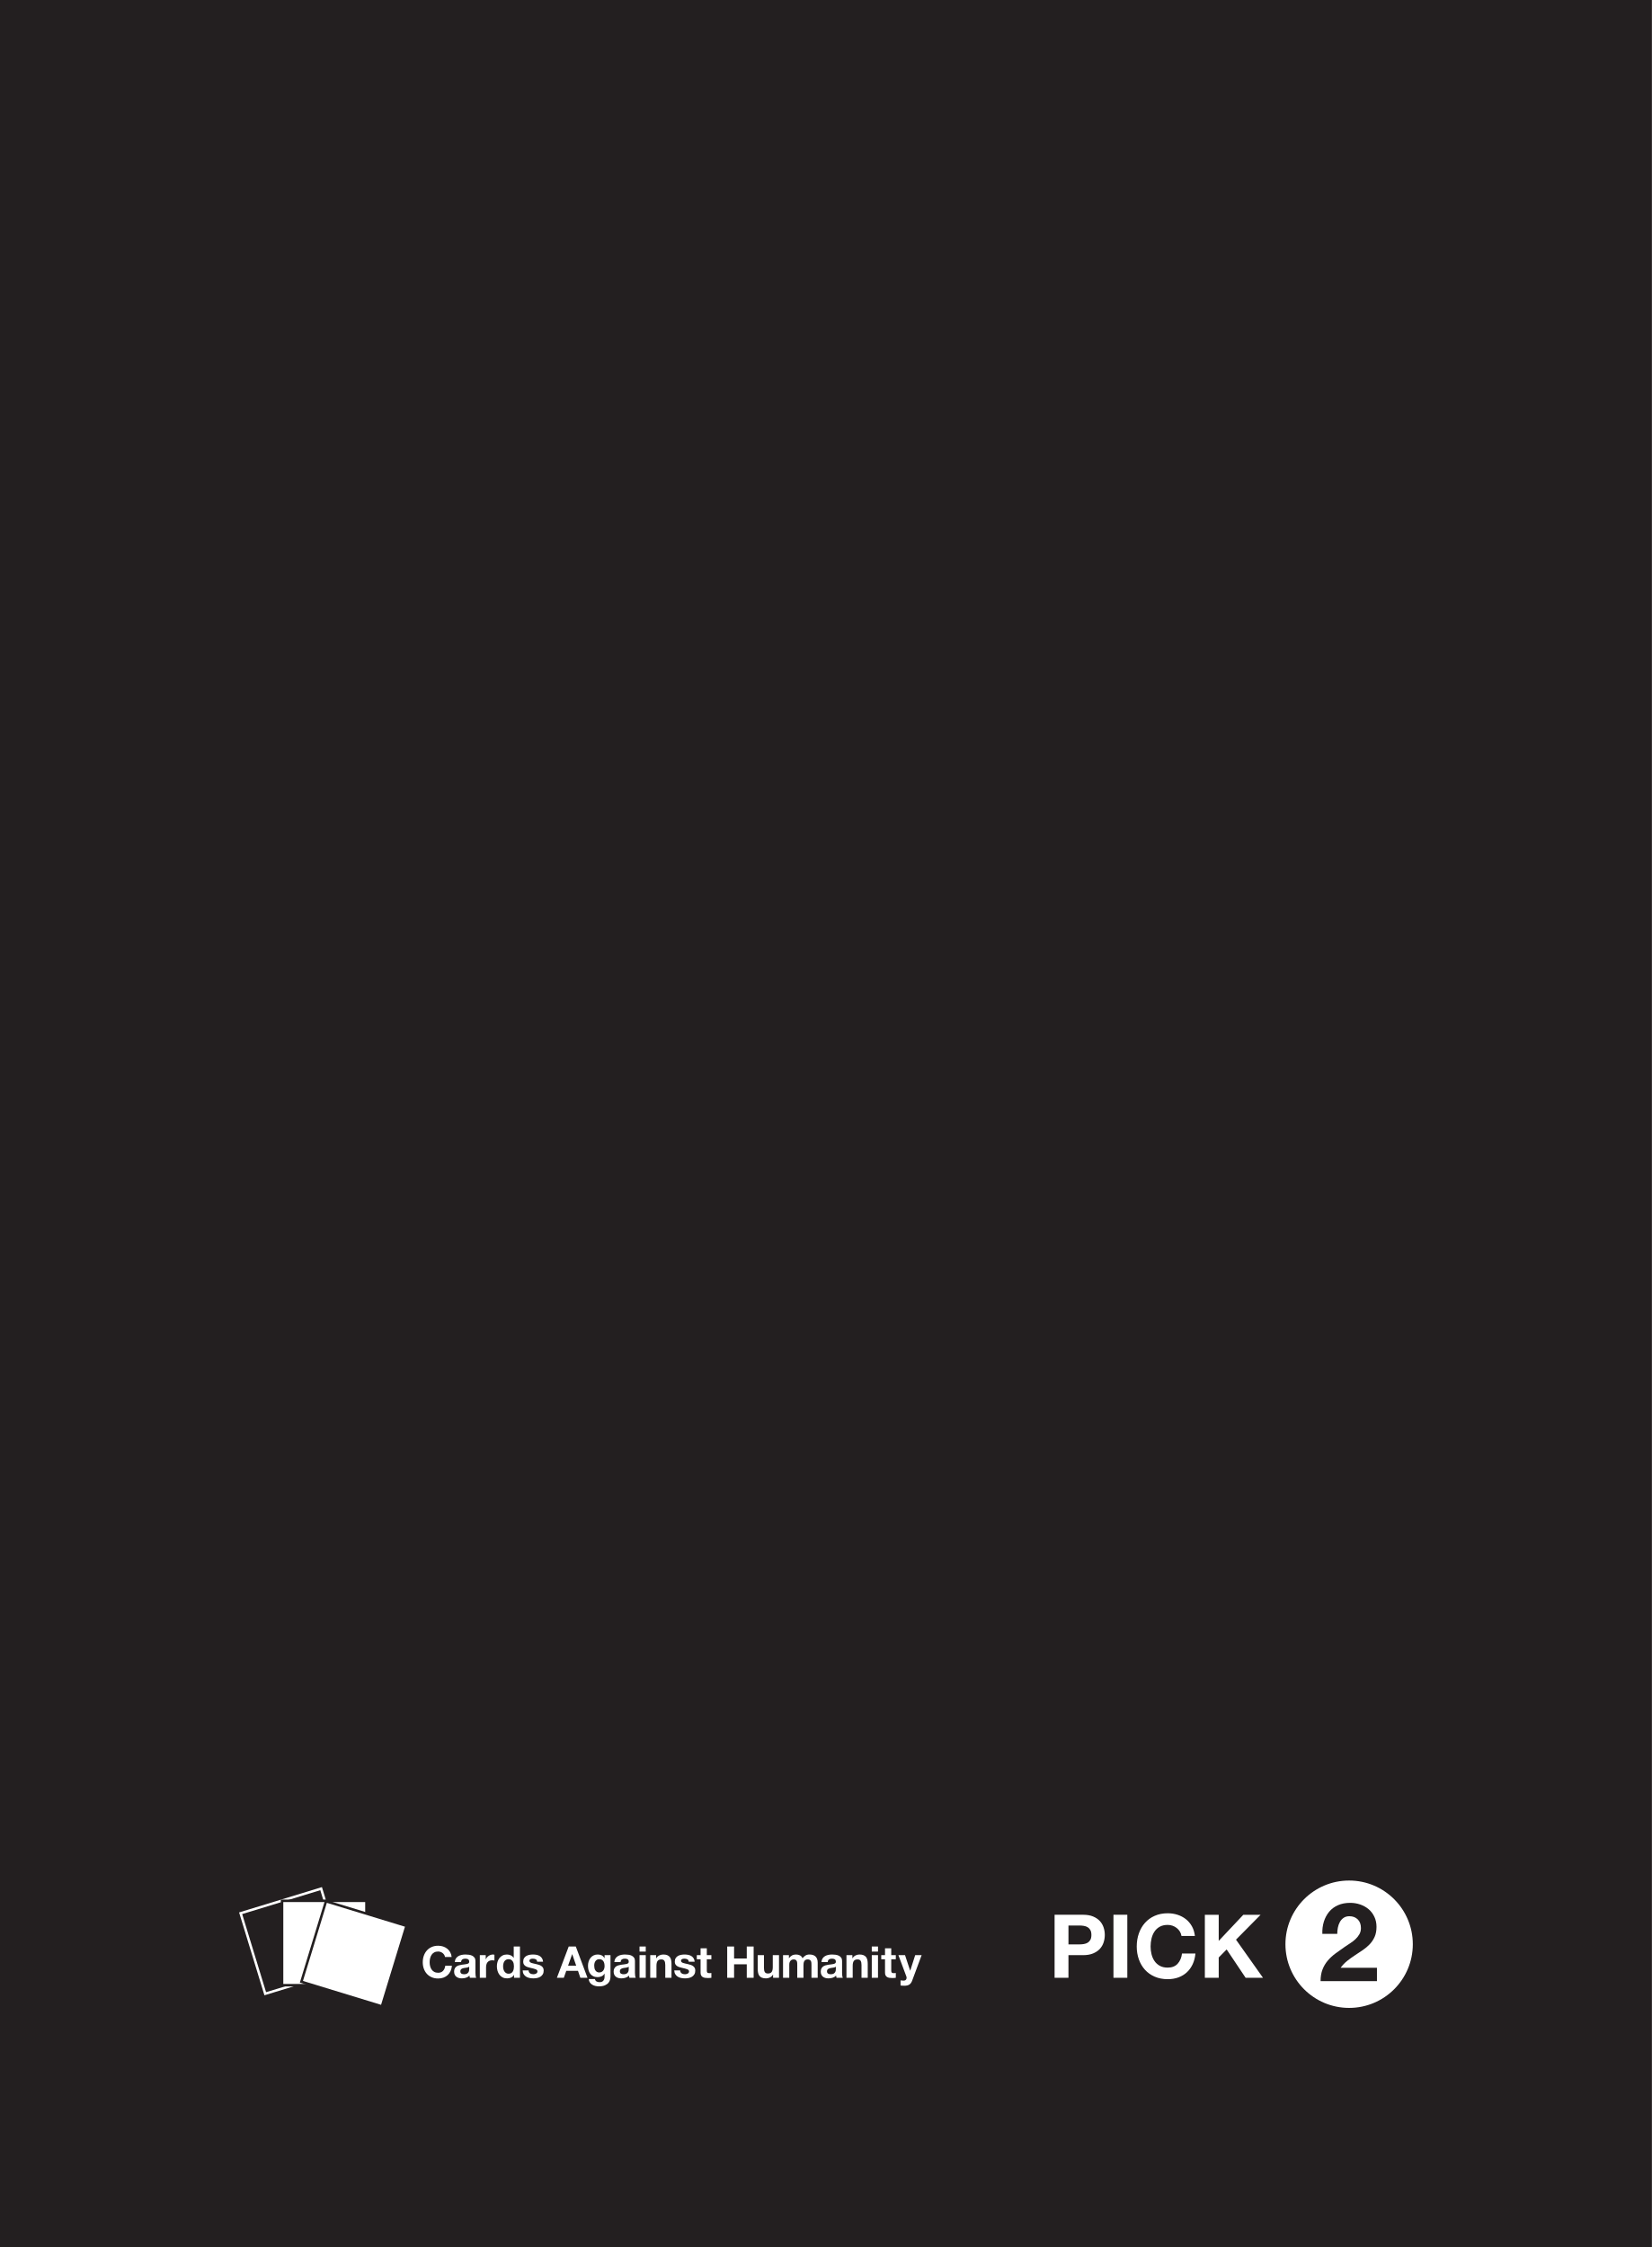
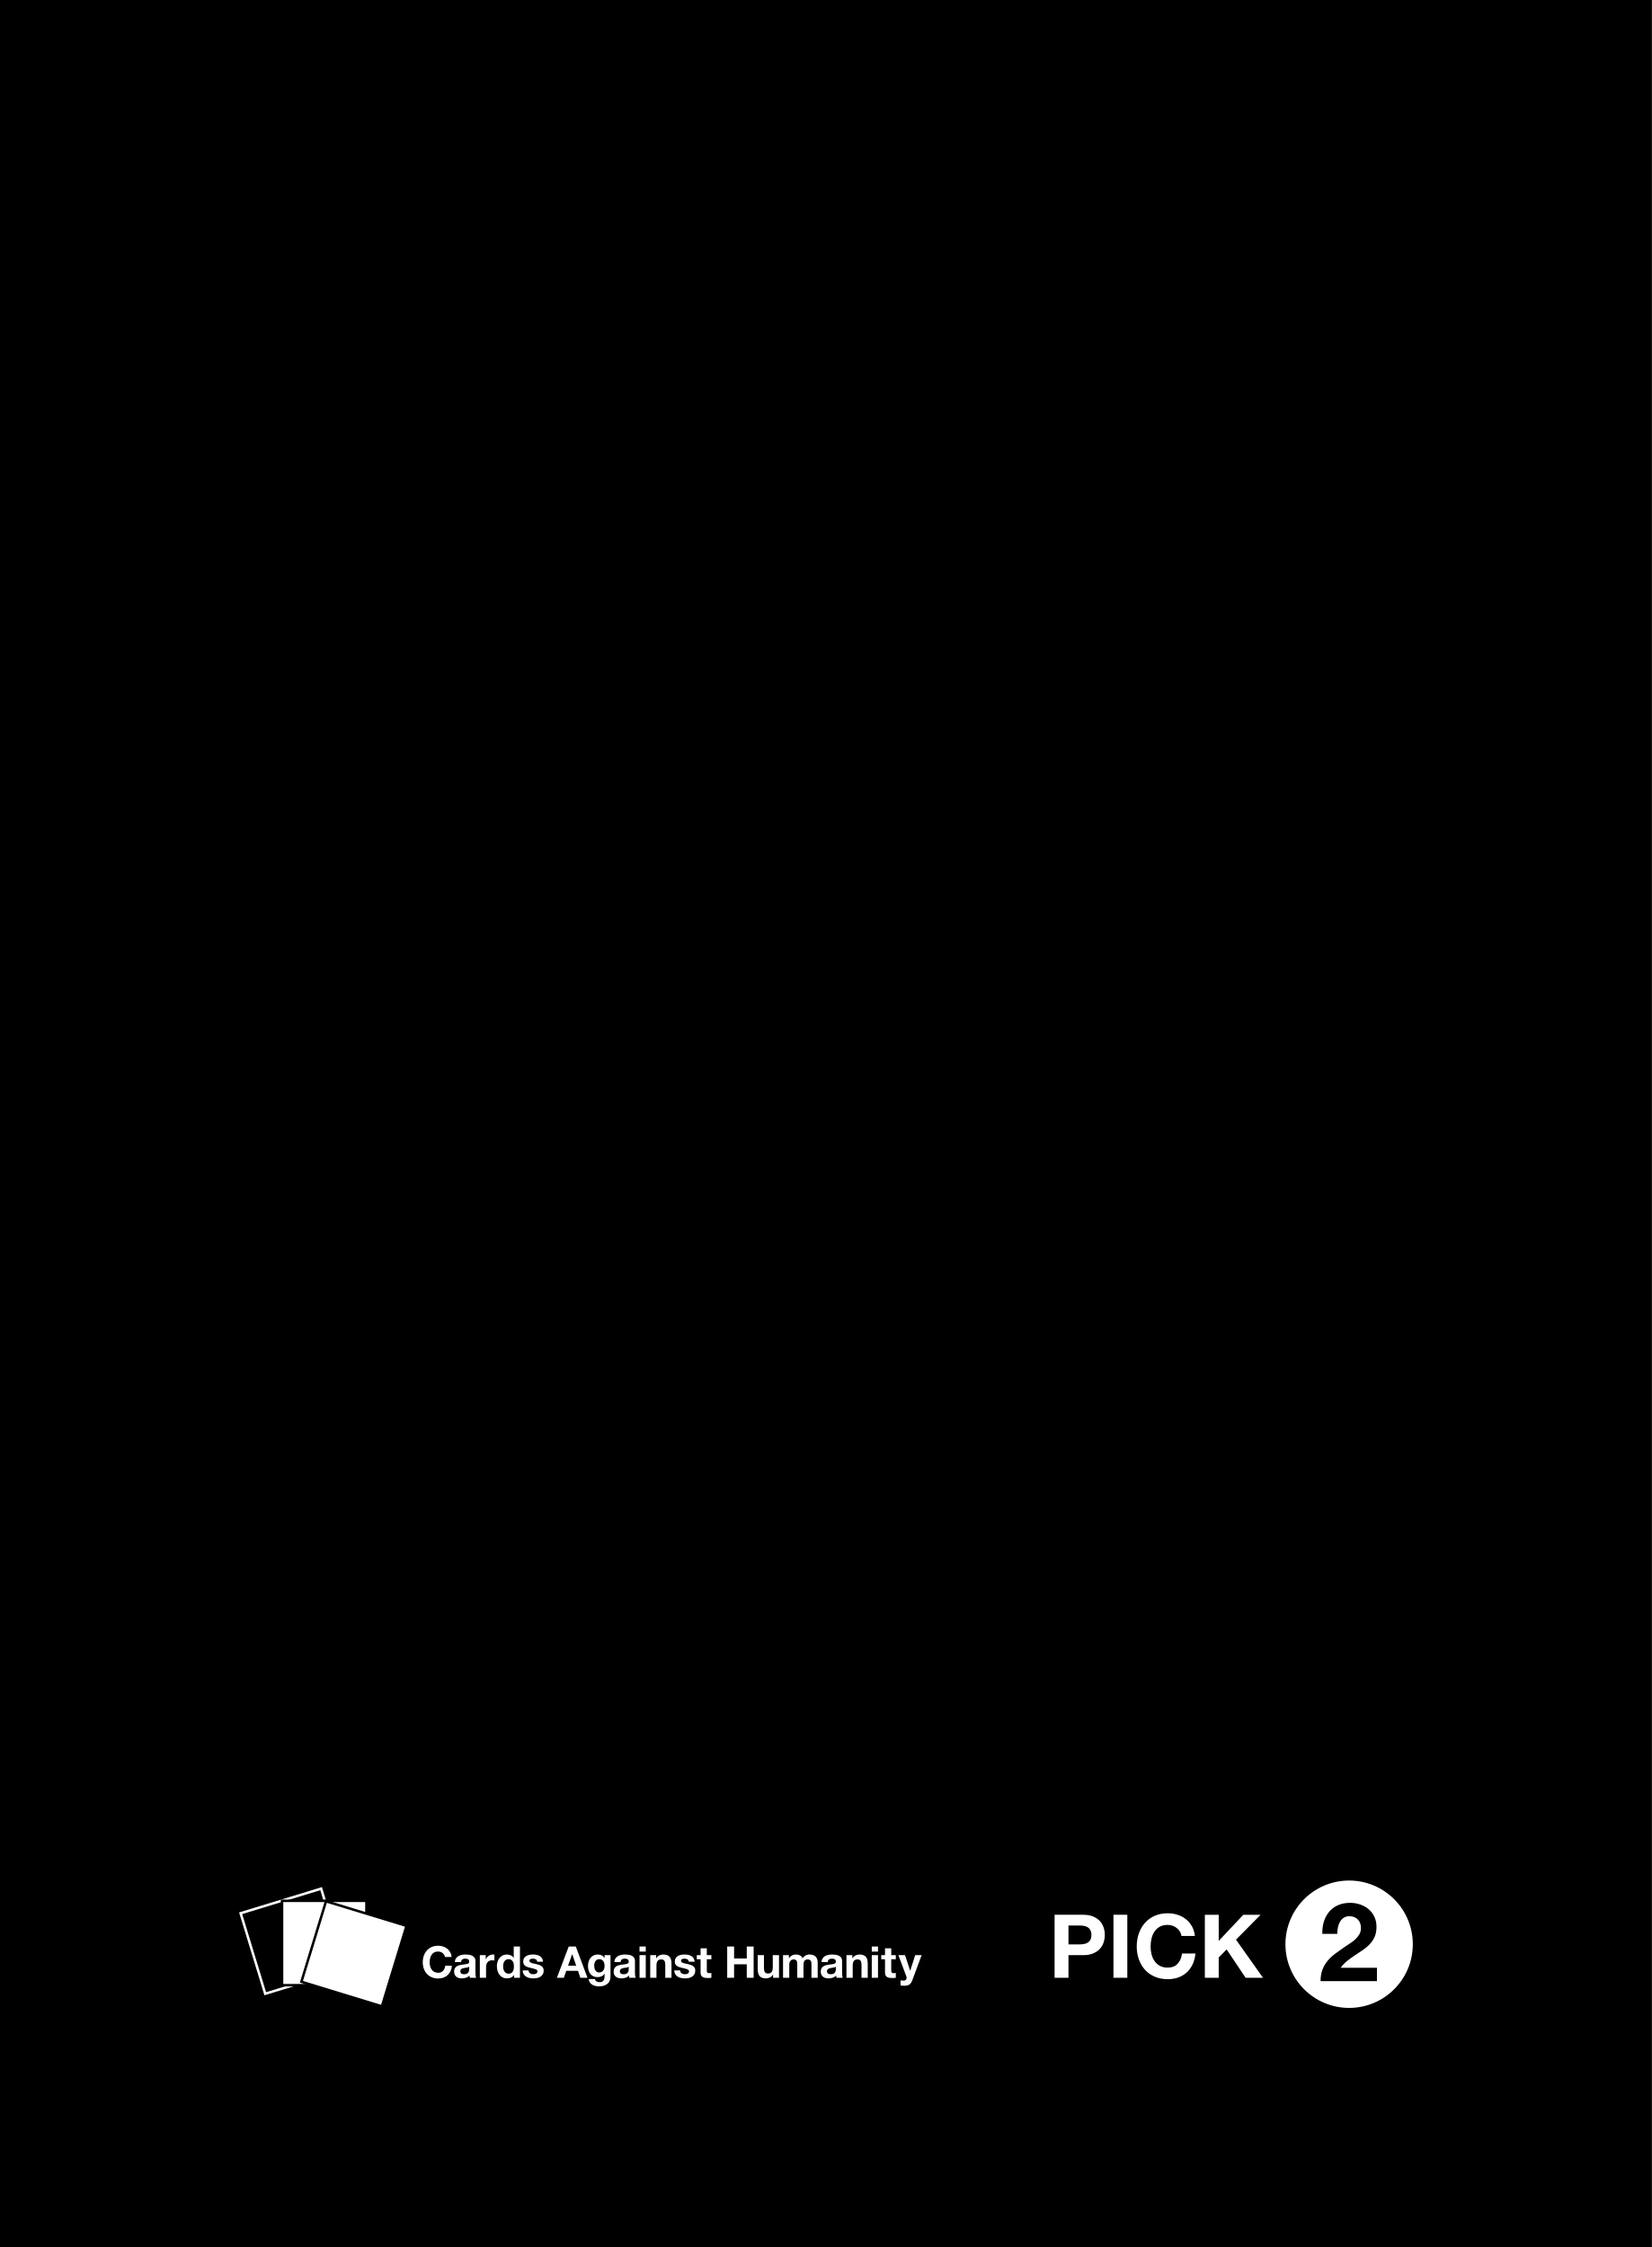
<svg xmlns="http://www.w3.org/2000/svg" width="244.807" height="333" id="svg3860" version="1.1">
  <defs id="defs3862">
    <clipPath clipPathUnits="userSpaceOnUse" id="clipPath3018">
      <path d="M 0,0 612,0 612,792 0,792 0,0 z" id="path3020" />
    </clipPath>
    <clipPath clipPathUnits="userSpaceOnUse" id="clipPath3018-3">
      <path d="M 0,0 612,0 612,792 0,792 0,0 z" id="path3020-1" />
    </clipPath>
    <clipPath clipPathUnits="userSpaceOnUse" id="clipPath4917">
-       <rect style="fill:#ffffff;fill-opacity:1;stroke:#231f20;stroke-width:0.8;stroke-opacity:1" id="rect4919" width="51.02" height="37.968" x="391.842" y="-640.711" transform="scale(1,-1)" />
+       <rect style="fill:#ffffff;fill-opacity:1;stroke:#000000;stroke-width:0.8;stroke-opacity:1" id="rect4919" width="51.02" height="37.968" x="391.842" y="-640.711" transform="scale(1,-1)" />
    </clipPath>
    <clipPath clipPathUnits="userSpaceOnUse" id="clipPath3593">
      <path d="M 0,0 612,0 612,792 0,792 0,0 z" id="path3595" />
    </clipPath>
  </defs>
  <g id="layer2" style="display:inline">
-     <path d="m 0,333 244.807,0 0,-333 L 0,0 0,333 z" style="fill:#231f20;fill-opacity:1;fill-rule:nonzero;stroke:none" id="path3087" />
+     <path d="m 0,333 244.807,0 0,-333 L 0,0 0,333 z" style="fill:#000000;fill-opacity:1;fill-rule:nonzero;stroke:none" id="path3087" />
  </g>
  <g id="layer1" transform="translate(0,-719.362)" style="display:inline">
    <g id="g3014-3" transform="matrix(1.250072,0,0,-1.250072,-4.36935,1794.774)" style="fill:#ffffff;fill-opacity:1">
      <g id="g3016-5" clip-path="url(#clipPath3018-3)" style="fill:#ffffff;fill-opacity:1">
        <g id="g3022-5" transform="translate(56.1561,628.5322)" style="fill:#ffffff;fill-opacity:1">
          <path d="m 0,0 c -0.049,0.078 -0.109,0.146 -0.182,0.205 -0.073,0.059 -0.155,0.105 -0.247,0.138 -0.092,0.033 -0.188,0.05 -0.289,0.05 -0.183,0 -0.339,-0.036 -0.468,-0.107 C -1.314,0.215 -1.418,0.12 -1.498,0 c -0.079,-0.12 -0.137,-0.256 -0.174,-0.408 -0.036,-0.153 -0.054,-0.31 -0.054,-0.473 0,-0.156 0.018,-0.308 0.054,-0.455 0.037,-0.148 0.095,-0.28 0.174,-0.398 0.08,-0.118 0.184,-0.213 0.312,-0.284 0.129,-0.071 0.285,-0.106 0.468,-0.106 0.25,0 0.445,0.076 0.585,0.229 0.141,0.152 0.227,0.353 0.258,0.603 l 0.79,0 C 0.894,-1.524 0.841,-1.734 0.754,-1.921 0.667,-2.109 0.553,-2.268 0.411,-2.4 0.269,-2.532 0.102,-2.632 -0.088,-2.701 c -0.191,-0.07 -0.401,-0.104 -0.63,-0.104 -0.284,0 -0.54,0.049 -0.767,0.148 -0.227,0.099 -0.418,0.235 -0.574,0.408 -0.156,0.173 -0.276,0.377 -0.359,0.611 -0.083,0.234 -0.125,0.486 -0.125,0.757 0,0.277 0.042,0.534 0.125,0.772 0.083,0.237 0.203,0.444 0.359,0.621 0.156,0.177 0.347,0.316 0.574,0.416 0.227,0.101 0.483,0.151 0.767,0.151 0.205,0 0.398,-0.029 0.58,-0.088 C 0.044,0.932 0.207,0.846 0.351,0.733 0.495,0.621 0.614,0.481 0.707,0.315 0.801,0.148 0.86,-0.042 0.884,-0.257 l -0.79,0 C 0.08,-0.164 0.049,-0.078 0,0 m 1.388,-0.429 c 0.077,0.114 0.174,0.206 0.292,0.276 0.117,0.069 0.25,0.118 0.397,0.148 0.148,0.029 0.296,0.044 0.445,0.044 0.135,0 0.272,-0.01 0.411,-0.029 0.138,-0.019 0.265,-0.056 0.379,-0.111 0.115,-0.056 0.208,-0.133 0.281,-0.232 0.073,-0.099 0.109,-0.229 0.109,-0.392 l 0,-1.399 c 0,-0.122 0.007,-0.238 0.021,-0.349 0.014,-0.111 0.038,-0.194 0.073,-0.249 l -0.749,0 C 3.033,-2.681 3.022,-2.638 3.013,-2.595 3.005,-2.551 2.999,-2.507 2.995,-2.462 2.877,-2.584 2.739,-2.668 2.579,-2.717 2.42,-2.766 2.257,-2.79 2.09,-2.79 c -0.128,0 -0.248,0.016 -0.358,0.047 -0.111,0.031 -0.208,0.08 -0.292,0.146 -0.083,0.065 -0.148,0.149 -0.195,0.249 -0.046,0.101 -0.07,0.22 -0.07,0.359 0,0.153 0.027,0.278 0.081,0.377 0.053,0.099 0.123,0.178 0.208,0.237 0.085,0.059 0.182,0.103 0.291,0.132 0.109,0.03 0.219,0.053 0.33,0.07 0.111,0.018 0.22,0.032 0.328,0.042 0.107,0.01 0.203,0.026 0.286,0.047 0.083,0.021 0.149,0.051 0.197,0.091 0.049,0.04 0.071,0.098 0.068,0.174 0,0.08 -0.013,0.143 -0.039,0.19 C 2.899,-0.582 2.864,-0.546 2.821,-0.52 2.778,-0.494 2.727,-0.477 2.67,-0.468 2.613,-0.459 2.551,-0.455 2.486,-0.455 2.34,-0.455 2.226,-0.486 2.142,-0.549 2.059,-0.611 2.011,-0.715 1.997,-0.861 l -0.739,0 c 0.011,0.174 0.054,0.318 0.13,0.432 M 2.847,-1.472 C 2.8,-1.487 2.75,-1.5 2.696,-1.511 2.642,-1.521 2.586,-1.53 2.527,-1.537 2.468,-1.544 2.409,-1.552 2.35,-1.563 2.295,-1.573 2.24,-1.587 2.187,-1.604 2.133,-1.622 2.086,-1.645 2.046,-1.674 2.006,-1.704 1.974,-1.741 1.95,-1.786 1.926,-1.831 1.914,-1.888 1.914,-1.958 c 0,-0.066 0.012,-0.121 0.036,-0.166 0.024,-0.045 0.057,-0.081 0.099,-0.107 0.041,-0.026 0.09,-0.044 0.145,-0.054 0.056,-0.011 0.113,-0.016 0.172,-0.016 0.146,0 0.258,0.024 0.338,0.073 0.08,0.048 0.139,0.106 0.177,0.174 0.038,0.068 0.061,0.136 0.07,0.205 0.009,0.07 0.013,0.125 0.013,0.167 l 0,0.275 C 2.933,-1.434 2.894,-1.456 2.847,-1.472 m 2.077,1.438 0,-0.499 0.011,0 c 0.034,0.083 0.081,0.16 0.14,0.231 0.059,0.071 0.127,0.132 0.203,0.182 0.076,0.051 0.158,0.09 0.244,0.117 0.087,0.028 0.177,0.042 0.271,0.042 0.048,0 0.102,-0.009 0.161,-0.026 l 0,-0.686 C 5.919,-0.666 5.878,-0.66 5.829,-0.655 5.781,-0.65 5.734,-0.647 5.689,-0.647 5.554,-0.647 5.439,-0.67 5.346,-0.715 5.252,-0.76 5.177,-0.822 5.119,-0.9 5.062,-0.978 5.021,-1.069 4.997,-1.173 4.973,-1.277 4.961,-1.389 4.961,-1.511 l 0,-1.211 -0.739,0 0,2.688 0.702,0 z M 8.237,-1.05 C 8.216,-0.948 8.18,-0.858 8.13,-0.78 8.08,-0.702 8.015,-0.639 7.935,-0.59 7.855,-0.542 7.755,-0.517 7.633,-0.517 7.512,-0.517 7.41,-0.542 7.327,-0.59 7.243,-0.639 7.177,-0.703 7.126,-0.783 7.076,-0.862 7.04,-0.953 7.017,-1.056 6.995,-1.158 6.983,-1.264 6.983,-1.375 c 0,-0.104 0.013,-0.208 0.037,-0.312 0.024,-0.104 0.063,-0.197 0.117,-0.279 0.054,-0.081 0.121,-0.147 0.203,-0.197 0.081,-0.05 0.179,-0.076 0.293,-0.076 0.122,0 0.223,0.025 0.305,0.073 0.081,0.049 0.146,0.114 0.195,0.195 0.048,0.082 0.083,0.174 0.104,0.278 0.02,0.104 0.031,0.212 0.031,0.323 0,0.111 -0.011,0.217 -0.031,0.32 M 8.268,-2.379 C 8.181,-2.525 8.068,-2.629 7.927,-2.694 7.787,-2.758 7.628,-2.79 7.451,-2.79 c -0.201,0 -0.377,0.039 -0.53,0.117 -0.153,0.078 -0.278,0.184 -0.377,0.317 -0.099,0.134 -0.173,0.287 -0.224,0.461 -0.05,0.173 -0.075,0.353 -0.075,0.54 0,0.181 0.025,0.355 0.075,0.523 0.051,0.168 0.125,0.316 0.224,0.445 0.099,0.128 0.223,0.231 0.372,0.309 0.149,0.078 0.322,0.117 0.52,0.117 0.159,0 0.311,-0.034 0.455,-0.101 0.144,-0.068 0.257,-0.168 0.34,-0.299 l 0.011,0 0,1.352 0.738,0 0,-3.713 -0.702,0 0,0.343 -0.01,0 z m 1.786,0.325 c 0.033,-0.057 0.075,-0.104 0.127,-0.14 0.052,-0.037 0.112,-0.064 0.18,-0.081 0.067,-0.017 0.138,-0.026 0.21,-0.026 0.052,0 0.107,0.006 0.164,0.018 0.057,0.012 0.109,0.031 0.156,0.057 0.047,0.026 0.086,0.061 0.117,0.104 0.031,0.044 0.047,0.098 0.047,0.164 0,0.111 -0.074,0.194 -0.221,0.25 -0.147,0.055 -0.353,0.111 -0.616,0.166 -0.108,0.024 -0.213,0.053 -0.315,0.086 -0.102,0.033 -0.193,0.076 -0.273,0.13 -0.08,0.054 -0.144,0.121 -0.192,0.203 -0.049,0.081 -0.073,0.181 -0.073,0.299 0,0.173 0.034,0.315 0.101,0.426 0.068,0.111 0.157,0.199 0.268,0.263 0.111,0.064 0.236,0.109 0.375,0.135 0.138,0.026 0.28,0.039 0.426,0.039 0.146,0 0.287,-0.014 0.424,-0.042 0.137,-0.027 0.259,-0.074 0.366,-0.14 0.108,-0.066 0.197,-0.153 0.268,-0.263 0.071,-0.109 0.114,-0.247 0.128,-0.413 l -0.702,0 c -0.011,0.142 -0.065,0.238 -0.162,0.289 -0.097,0.05 -0.211,0.075 -0.343,0.075 -0.041,0 -0.086,-0.003 -0.135,-0.008 -0.049,-0.005 -0.093,-0.016 -0.133,-0.034 -0.039,-0.017 -0.073,-0.042 -0.101,-0.075 -0.028,-0.033 -0.042,-0.077 -0.042,-0.133 0,-0.065 0.025,-0.119 0.073,-0.161 0.049,-0.041 0.112,-0.075 0.19,-0.101 0.078,-0.026 0.167,-0.05 0.268,-0.07 0.1,-0.021 0.203,-0.044 0.307,-0.068 0.107,-0.024 0.212,-0.054 0.314,-0.088 0.102,-0.035 0.193,-0.081 0.273,-0.138 0.08,-0.057 0.144,-0.128 0.193,-0.213 0.048,-0.085 0.072,-0.19 0.072,-0.315 0,-0.177 -0.035,-0.325 -0.106,-0.445 -0.071,-0.119 -0.164,-0.215 -0.278,-0.288 -0.115,-0.073 -0.246,-0.124 -0.393,-0.154 -0.147,-0.029 -0.297,-0.044 -0.45,-0.044 -0.156,0 -0.308,0.016 -0.457,0.047 C 9.96,-2.712 9.827,-2.66 9.711,-2.587 9.595,-2.514 9.499,-2.418 9.425,-2.298 9.35,-2.179 9.31,-2.029 9.303,-1.849 l 0.702,0 c 0,-0.079 0.016,-0.148 0.049,-0.205 m 5.593,0.767 -0.468,1.362 -0.011,0 -0.483,-1.362 0.962,0 z m -0.047,2.278 1.388,-3.713 -0.847,0 -0.281,0.827 -1.389,0 -0.291,-0.827 -0.821,0 1.404,3.713 0.837,0 z m 3.057,-3.016 c 0.08,0.041 0.146,0.097 0.198,0.166 0.052,0.069 0.091,0.148 0.117,0.237 0.026,0.088 0.039,0.181 0.039,0.278 0,0.111 -0.01,0.216 -0.031,0.314 -0.021,0.099 -0.056,0.187 -0.104,0.263 -0.049,0.076 -0.113,0.137 -0.193,0.182 -0.079,0.045 -0.18,0.068 -0.301,0.068 -0.104,0 -0.194,-0.021 -0.268,-0.063 -0.075,-0.041 -0.137,-0.098 -0.187,-0.169 -0.051,-0.071 -0.087,-0.152 -0.109,-0.244 -0.023,-0.092 -0.034,-0.188 -0.034,-0.289 0,-0.097 0.009,-0.193 0.028,-0.288 0.019,-0.096 0.052,-0.182 0.099,-0.258 0.047,-0.076 0.108,-0.138 0.185,-0.187 0.076,-0.049 0.171,-0.073 0.286,-0.073 0.104,0 0.196,0.021 0.275,0.063 m 1.012,-0.895 c -0.03,-0.138 -0.093,-0.268 -0.19,-0.387 -0.097,-0.12 -0.238,-0.221 -0.421,-0.304 -0.184,-0.084 -0.43,-0.125 -0.739,-0.125 -0.131,0 -0.266,0.016 -0.403,0.049 -0.137,0.033 -0.261,0.084 -0.374,0.154 -0.113,0.069 -0.206,0.158 -0.281,0.267 -0.074,0.11 -0.117,0.241 -0.127,0.393 l 0.733,0 c 0.035,-0.139 0.102,-0.235 0.203,-0.289 0.1,-0.053 0.216,-0.08 0.348,-0.08 0.208,0 0.36,0.062 0.455,0.187 0.095,0.125 0.141,0.283 0.138,0.473 l 0,0.354 -0.01,0 c -0.08,-0.142 -0.194,-0.247 -0.341,-0.315 -0.147,-0.067 -0.303,-0.101 -0.465,-0.101 -0.202,0 -0.375,0.035 -0.52,0.106 -0.146,0.071 -0.266,0.169 -0.359,0.292 -0.094,0.123 -0.162,0.267 -0.206,0.431 -0.043,0.165 -0.065,0.339 -0.065,0.523 0,0.173 0.025,0.34 0.076,0.502 0.05,0.161 0.124,0.303 0.221,0.426 0.097,0.123 0.217,0.221 0.361,0.294 0.144,0.073 0.31,0.109 0.497,0.109 0.177,0 0.332,-0.033 0.465,-0.099 0.134,-0.066 0.245,-0.177 0.336,-0.333 l 0.01,0 0,0.359 0.702,0 0,-2.517 c 0,-0.107 -0.015,-0.23 -0.044,-0.369 m 0.631,2.491 c 0.077,0.114 0.174,0.206 0.292,0.276 0.117,0.069 0.25,0.118 0.397,0.148 0.148,0.029 0.296,0.044 0.445,0.044 0.135,0 0.272,-0.01 0.411,-0.029 0.138,-0.019 0.265,-0.056 0.379,-0.111 0.115,-0.056 0.208,-0.133 0.281,-0.232 0.073,-0.099 0.109,-0.229 0.109,-0.392 l 0,-1.399 c 0,-0.122 0.007,-0.238 0.021,-0.349 0.014,-0.111 0.038,-0.194 0.073,-0.249 l -0.749,0 c -0.014,0.041 -0.025,0.084 -0.034,0.127 -0.008,0.044 -0.014,0.088 -0.018,0.133 -0.118,-0.122 -0.256,-0.206 -0.416,-0.255 -0.159,-0.049 -0.322,-0.073 -0.489,-0.073 -0.128,0 -0.247,0.016 -0.358,0.047 -0.111,0.031 -0.208,0.08 -0.292,0.146 -0.083,0.065 -0.148,0.149 -0.195,0.249 -0.046,0.101 -0.07,0.22 -0.07,0.359 0,0.153 0.027,0.278 0.081,0.377 0.054,0.099 0.123,0.178 0.208,0.237 0.085,0.059 0.182,0.103 0.291,0.132 0.109,0.03 0.219,0.053 0.33,0.07 0.111,0.018 0.22,0.032 0.328,0.042 0.107,0.01 0.203,0.026 0.286,0.047 0.083,0.021 0.149,0.051 0.197,0.091 0.049,0.04 0.072,0.098 0.068,0.174 0,0.08 -0.013,0.143 -0.039,0.19 -0.026,0.047 -0.061,0.083 -0.104,0.109 -0.043,0.026 -0.094,0.043 -0.151,0.052 -0.057,0.009 -0.118,0.013 -0.184,0.013 -0.146,0 -0.26,-0.031 -0.344,-0.094 -0.083,-0.062 -0.131,-0.166 -0.145,-0.312 l -0.739,0 c 0.011,0.174 0.054,0.318 0.13,0.432 m 1.459,-1.043 c -0.047,-0.015 -0.097,-0.028 -0.151,-0.039 -0.054,-0.01 -0.11,-0.019 -0.169,-0.026 -0.059,-0.007 -0.118,-0.015 -0.177,-0.026 -0.055,-0.01 -0.11,-0.024 -0.163,-0.041 -0.054,-0.018 -0.101,-0.041 -0.141,-0.07 -0.04,-0.03 -0.072,-0.067 -0.096,-0.112 -0.024,-0.045 -0.036,-0.102 -0.036,-0.172 0,-0.066 0.012,-0.121 0.036,-0.166 0.024,-0.045 0.057,-0.081 0.099,-0.107 0.041,-0.026 0.09,-0.044 0.145,-0.054 0.056,-0.011 0.113,-0.016 0.172,-0.016 0.146,0 0.258,0.024 0.338,0.073 0.08,0.048 0.139,0.106 0.177,0.174 0.038,0.068 0.061,0.136 0.07,0.205 0.009,0.07 0.013,0.125 0.013,0.167 l 0,0.275 c -0.031,-0.027 -0.07,-0.049 -0.117,-0.065 m 1.396,2.463 0.738,0 0,-0.608 -0.738,0 0,0.608 z m 0.739,-3.713 -0.738,0 0,2.688 0.738,0 0,-2.688 z m 1.232,2.688 0,-0.374 0.016,0 c 0.093,0.156 0.214,0.269 0.364,0.34 0.149,0.071 0.301,0.107 0.457,0.107 0.198,0 0.36,-0.027 0.486,-0.081 0.127,-0.053 0.227,-0.128 0.299,-0.223 0.073,-0.096 0.124,-0.212 0.154,-0.349 0.029,-0.137 0.044,-0.288 0.044,-0.455 l 0,-1.653 -0.738,0 0,1.518 c 0,0.222 -0.035,0.388 -0.104,0.497 -0.07,0.109 -0.193,0.164 -0.37,0.164 -0.201,0 -0.346,-0.06 -0.436,-0.18 -0.091,-0.119 -0.136,-0.316 -0.136,-0.59 l 0,-1.409 -0.738,0 0,2.688 0.702,0 z m 2.899,-2.02 c 0.033,-0.057 0.075,-0.104 0.127,-0.14 0.052,-0.037 0.112,-0.064 0.18,-0.081 0.067,-0.017 0.138,-0.026 0.21,-0.026 0.052,0 0.107,0.006 0.164,0.018 0.057,0.012 0.109,0.031 0.156,0.057 0.047,0.026 0.086,0.061 0.117,0.104 0.031,0.044 0.047,0.098 0.047,0.164 0,0.111 -0.074,0.194 -0.221,0.25 -0.147,0.055 -0.353,0.111 -0.616,0.166 -0.108,0.024 -0.213,0.053 -0.315,0.086 -0.102,0.033 -0.193,0.076 -0.273,0.13 -0.08,0.054 -0.144,0.121 -0.192,0.203 -0.049,0.081 -0.073,0.181 -0.073,0.299 0,0.173 0.034,0.315 0.101,0.426 0.068,0.111 0.157,0.199 0.268,0.263 0.111,0.064 0.236,0.109 0.375,0.135 0.138,0.026 0.28,0.039 0.426,0.039 0.146,0 0.287,-0.014 0.424,-0.042 0.137,-0.027 0.259,-0.074 0.366,-0.14 0.108,-0.066 0.197,-0.153 0.268,-0.263 0.071,-0.109 0.114,-0.247 0.128,-0.413 l -0.702,0 c -0.011,0.142 -0.065,0.238 -0.162,0.289 -0.097,0.05 -0.211,0.075 -0.343,0.075 -0.041,0 -0.087,-0.003 -0.135,-0.008 -0.049,-0.005 -0.093,-0.016 -0.133,-0.034 -0.04,-0.017 -0.073,-0.042 -0.101,-0.075 -0.028,-0.033 -0.042,-0.077 -0.042,-0.133 0,-0.065 0.025,-0.119 0.073,-0.161 0.049,-0.041 0.112,-0.075 0.19,-0.101 0.078,-0.026 0.167,-0.05 0.268,-0.07 0.1,-0.021 0.203,-0.044 0.307,-0.068 0.107,-0.024 0.212,-0.054 0.314,-0.088 0.102,-0.035 0.193,-0.081 0.273,-0.138 0.08,-0.057 0.144,-0.128 0.193,-0.213 0.048,-0.085 0.072,-0.19 0.072,-0.315 0,-0.177 -0.035,-0.325 -0.106,-0.445 -0.071,-0.119 -0.164,-0.215 -0.278,-0.288 -0.115,-0.073 -0.246,-0.124 -0.393,-0.154 -0.147,-0.029 -0.297,-0.044 -0.45,-0.044 -0.156,0 -0.308,0.016 -0.457,0.047 -0.15,0.031 -0.282,0.083 -0.398,0.156 -0.116,0.073 -0.212,0.169 -0.286,0.289 -0.075,0.119 -0.116,0.269 -0.122,0.449 l 0.702,0 c 0,-0.079 0.016,-0.148 0.049,-0.205 m 3.648,2.02 0,-0.494 -0.541,0 0,-1.331 c 0,-0.125 0.021,-0.208 0.062,-0.25 0.042,-0.041 0.125,-0.062 0.25,-0.062 0.041,0 0.081,0.002 0.119,0.005 0.039,0.004 0.075,0.009 0.11,0.016 l 0,-0.572 c -0.063,-0.011 -0.132,-0.018 -0.208,-0.021 -0.077,-0.003 -0.151,-0.005 -0.224,-0.005 -0.114,0 -0.223,0.008 -0.325,0.023 -0.102,0.016 -0.192,0.046 -0.27,0.091 -0.078,0.045 -0.14,0.109 -0.185,0.193 -0.045,0.083 -0.068,0.192 -0.068,0.327 l 0,1.586 -0.447,0 0,0.494 0.447,0 0,0.806 0.739,0 0,-0.806 0.541,0 z m 2.693,1.025 0,-1.425 1.503,0 0,1.425 0.816,0 0,-3.713 -0.816,0 0,1.601 -1.503,0 0,-1.601 -0.816,0 0,3.713 0.816,0 z m 4.623,-3.713 0,0.374 -0.016,0 C 38.88,-2.504 38.758,-2.616 38.609,-2.686 38.46,-2.755 38.308,-2.79 38.152,-2.79 c -0.198,0 -0.36,0.026 -0.486,0.078 -0.127,0.052 -0.227,0.126 -0.299,0.221 -0.073,0.096 -0.124,0.212 -0.154,0.349 -0.029,0.137 -0.044,0.288 -0.044,0.455 l 0,1.653 0.738,0 0,-1.518 c 0,-0.222 0.035,-0.388 0.104,-0.497 0.07,-0.109 0.193,-0.164 0.37,-0.164 0.201,0 0.346,0.06 0.436,0.18 0.09,0.119 0.136,0.316 0.136,0.59 l 0,1.409 0.738,0 0,-2.688 -0.702,0 z m 1.877,2.688 0,-0.364 0.01,0 c 0.097,0.139 0.214,0.246 0.351,0.323 0.137,0.076 0.294,0.114 0.471,0.114 0.17,0 0.325,-0.033 0.465,-0.099 0.141,-0.066 0.247,-0.182 0.32,-0.348 0.08,0.118 0.188,0.222 0.325,0.312 0.137,0.09 0.299,0.135 0.486,0.135 0.143,0 0.274,-0.017 0.396,-0.052 0.121,-0.035 0.225,-0.09 0.312,-0.166 0.086,-0.077 0.154,-0.176 0.202,-0.299 0.049,-0.123 0.073,-0.272 0.073,-0.445 l 0,-1.799 -0.738,0 0,1.523 c 0,0.091 -0.004,0.175 -0.011,0.255 -0.007,0.08 -0.026,0.149 -0.057,0.208 -0.031,0.059 -0.077,0.106 -0.138,0.141 -0.06,0.034 -0.143,0.052 -0.247,0.052 -0.104,0 -0.188,-0.02 -0.252,-0.06 -0.064,-0.04 -0.114,-0.092 -0.151,-0.156 -0.036,-0.064 -0.06,-0.137 -0.072,-0.219 -0.013,-0.081 -0.019,-0.163 -0.019,-0.247 l 0,-1.497 -0.738,0 0,1.508 c 0,0.08 -0.002,0.158 -0.005,0.236 -0.004,0.078 -0.018,0.15 -0.044,0.216 -0.026,0.066 -0.07,0.119 -0.13,0.159 -0.061,0.04 -0.15,0.06 -0.268,0.06 -0.035,0 -0.081,-0.008 -0.138,-0.024 -0.057,-0.015 -0.113,-0.045 -0.166,-0.088 -0.054,-0.044 -0.1,-0.106 -0.138,-0.187 -0.038,-0.082 -0.057,-0.188 -0.057,-0.32 l 0,-1.56 -0.739,0 0,2.688 0.697,0 z m 3.988,-0.395 c 0.077,0.114 0.174,0.206 0.292,0.276 0.117,0.069 0.25,0.118 0.397,0.148 0.148,0.029 0.296,0.044 0.445,0.044 0.135,0 0.272,-0.01 0.411,-0.029 0.138,-0.019 0.265,-0.056 0.379,-0.111 0.115,-0.056 0.208,-0.133 0.281,-0.232 0.073,-0.099 0.109,-0.229 0.109,-0.392 l 0,-1.399 c 0,-0.122 0.007,-0.238 0.021,-0.349 0.014,-0.111 0.038,-0.194 0.073,-0.249 l -0.749,0 c -0.014,0.041 -0.025,0.084 -0.034,0.127 -0.008,0.044 -0.014,0.088 -0.018,0.133 -0.118,-0.122 -0.256,-0.206 -0.416,-0.255 -0.159,-0.049 -0.322,-0.073 -0.489,-0.073 -0.128,0 -0.247,0.016 -0.358,0.047 -0.111,0.031 -0.208,0.08 -0.292,0.146 -0.083,0.065 -0.148,0.149 -0.195,0.249 -0.046,0.101 -0.07,0.22 -0.07,0.359 0,0.153 0.027,0.278 0.081,0.377 0.054,0.099 0.123,0.178 0.208,0.237 0.085,0.059 0.182,0.103 0.291,0.132 0.109,0.03 0.219,0.053 0.33,0.07 0.111,0.018 0.22,0.032 0.328,0.042 0.107,0.01 0.203,0.026 0.286,0.047 0.083,0.021 0.149,0.051 0.197,0.091 0.049,0.04 0.071,0.098 0.068,0.174 0,0.08 -0.013,0.143 -0.039,0.19 -0.026,0.047 -0.061,0.083 -0.104,0.109 -0.043,0.026 -0.094,0.043 -0.151,0.052 -0.057,0.009 -0.119,0.013 -0.184,0.013 -0.146,0 -0.26,-0.031 -0.344,-0.094 -0.083,-0.062 -0.131,-0.166 -0.145,-0.312 l -0.739,0 c 0.011,0.174 0.054,0.318 0.13,0.432 m 1.459,-1.043 c -0.047,-0.015 -0.097,-0.028 -0.151,-0.039 -0.054,-0.01 -0.11,-0.019 -0.169,-0.026 -0.059,-0.007 -0.118,-0.015 -0.177,-0.026 -0.055,-0.01 -0.11,-0.024 -0.163,-0.041 -0.054,-0.018 -0.101,-0.041 -0.141,-0.07 -0.04,-0.03 -0.072,-0.067 -0.096,-0.112 -0.024,-0.045 -0.036,-0.102 -0.036,-0.172 0,-0.066 0.012,-0.121 0.036,-0.166 0.024,-0.045 0.057,-0.081 0.099,-0.107 0.041,-0.026 0.09,-0.044 0.145,-0.054 0.056,-0.011 0.113,-0.016 0.172,-0.016 0.146,0 0.258,0.024 0.338,0.073 0.08,0.048 0.139,0.106 0.177,0.174 0.038,0.068 0.061,0.136 0.07,0.205 0.009,0.07 0.013,0.125 0.013,0.167 l 0,0.275 c -0.031,-0.027 -0.07,-0.049 -0.117,-0.065 m 2.077,1.438 0,-0.374 0.016,0 c 0.094,0.156 0.215,0.269 0.364,0.34 0.149,0.071 0.302,0.107 0.458,0.107 0.197,0 0.359,-0.027 0.486,-0.081 0.126,-0.053 0.226,-0.128 0.299,-0.223 0.073,-0.096 0.124,-0.212 0.153,-0.349 0.03,-0.137 0.044,-0.288 0.044,-0.455 l 0,-1.653 -0.738,0 0,1.518 c 0,0.222 -0.035,0.388 -0.104,0.497 -0.069,0.109 -0.192,0.164 -0.369,0.164 -0.201,0 -0.347,-0.06 -0.437,-0.18 -0.09,-0.119 -0.135,-0.316 -0.135,-0.59 l 0,-1.409 -0.739,0 0,2.688 0.702,0 z m 2.299,1.025 0.738,0 0,-0.608 -0.738,0 0,0.608 z m 0.738,-3.713 -0.738,0 0,2.688 0.738,0 0,-2.688 z m 2.111,2.688 0,-0.494 -0.541,0 0,-1.331 c 0,-0.125 0.021,-0.208 0.063,-0.25 0.041,-0.041 0.125,-0.062 0.249,-0.062 0.042,0 0.082,0.002 0.12,0.005 0.038,0.004 0.075,0.009 0.109,0.016 l 0,-0.572 c -0.062,-0.011 -0.132,-0.018 -0.208,-0.021 -0.076,-0.003 -0.151,-0.005 -0.223,-0.005 -0.115,0 -0.223,0.008 -0.325,0.023 -0.103,0.016 -0.193,0.046 -0.271,0.091 -0.078,0.045 -0.139,0.109 -0.184,0.193 -0.045,0.083 -0.068,0.192 -0.068,0.327 l 0,1.586 -0.447,0 0,0.494 0.447,0 0,0.806 0.738,0 0,-0.806 0.541,0 z m 1.607,-3.489 c -0.142,-0.094 -0.34,-0.14 -0.593,-0.14 -0.076,0 -0.152,0.002 -0.226,0.007 -0.075,0.006 -0.15,0.012 -0.226,0.019 l 0,0.608 c 0.069,-0.007 0.14,-0.014 0.213,-0.021 0.073,-0.007 0.146,-0.008 0.218,-0.005 0.097,0.01 0.169,0.049 0.216,0.114 0.047,0.066 0.07,0.139 0.07,0.219 0,0.059 -0.01,0.114 -0.031,0.166 l -0.941,2.522 0.785,0 0.609,-1.841 0.01,0 0.588,1.841 0.764,0 -1.123,-3.021 c -0.08,-0.218 -0.191,-0.374 -0.333,-0.468" style="fill:#ffffff;fill-opacity:1;fill-rule:nonzero;stroke:none" id="path3024-0" />
        </g>
      </g>
    </g>
    <flowRoot xml:space="preserve" id="textArea" style="font-size:18px;font-style:normal;font-variant:normal;font-weight:bold;font-stretch:normal;text-align:start;line-height:125%;letter-spacing:0px;word-spacing:0px;writing-mode:lr-tb;text-anchor:start;fill:#ffffff;fill-opacity:1;stroke:none;font-family:Nimbus Sans L;-inkscape-font-specification:Nimbus Sans L Bold" transform="translate(9.118571,730.2381)">
      <flowRegion id="flowRegion3004">
        <rect id="rect3006" width="174.398" height="242.719" x="26.071" y="20.857" style="font-size:18px;font-style:normal;font-variant:normal;font-weight:bold;font-stretch:normal;text-align:start;line-height:125%;writing-mode:lr-tb;text-anchor:start;font-family:Nimbus Sans L;-inkscape-font-specification:Nimbus Sans L Bold" />
      </flowRegion>
    </flowRoot>
    <g id="g3665" transform="matrix(1.25,0,0,-1.25,51.23607,1011.182)">
-       <path d="M 0,0 -9.542,-2.917 -12.459,6.625 -2.917,9.542 0,0 z" style="fill:#231f20;fill-opacity:1;fill-rule:nonzero;stroke:none" id="path3667" />
+       <path d="M 0,0 -9.542,-2.917 -12.459,6.625 -2.917,9.542 0,0 z" style="fill:#000000;fill-opacity:1;fill-rule:nonzero;stroke:none" id="path3667" />
    </g>
    <g id="g3669" transform="matrix(1.25,0,0,-1.25,39.18682,1015.058)">
      <path d="M 0,0 -3.003,9.823 6.819,12.826 9.823,3.003 0,0 z M -2.637,9.628 0.195,0.367 9.456,3.198 6.625,12.459 -2.637,9.628 z" style="fill:#ffffff;fill-opacity:1;fill-rule:nonzero;stroke:none" id="path3671" />
    </g>
    <path d="m 54.289,1013.548 -12.473,0 0,-12.473 12.473,0 0,12.473 z" style="fill:#ffffff;fill-opacity:1;fill-rule:nonzero;stroke:none" id="path3673" />
-     <path d="m 54.489,1013.746 -12.871,0 0,-12.871 12.871,0 0,12.871 z m -12.505,-0.367 12.136,0 0,-12.136 -12.136,0 0,12.136 z" style="fill:#231f20;fill-opacity:1;fill-rule:nonzero;stroke:none" id="path3675" />
+     <path d="m 54.489,1013.746 -12.871,0 0,-12.871 12.871,0 0,12.871 z m -12.505,-0.367 12.136,0 0,-12.136 -12.136,0 0,12.136 z" style="fill:#000000;fill-opacity:1;fill-rule:nonzero;stroke:none" id="path3675" />
    <g id="g3677" transform="matrix(1.25,0,0,-1.25,56.59532,1016.7)">
      <path d="M 0,0 -9.542,2.917 -6.625,12.459 2.917,9.542 0,0 z" style="fill:#ffffff;fill-opacity:1;fill-rule:nonzero;stroke:none" id="path3679" />
    </g>
    <g id="g3681" transform="matrix(1.25,0,0,-1.25,56.71707,1016.929)">
-       <path d="M 0,0 -9.823,3.003 -6.82,12.826 3.003,9.823 0,0 z m -9.456,3.198 9.261,-2.831 2.832,9.261 -9.262,2.831 -2.831,-9.261 z" style="fill:#231f20;fill-opacity:1;fill-rule:nonzero;stroke:none" id="path3683" />
+       <path d="M 0,0 -9.823,3.003 -6.82,12.826 3.003,9.823 0,0 z m -9.456,3.198 9.261,-2.831 2.832,9.261 -9.262,2.831 -2.831,-9.261 z" style="fill:#000000;fill-opacity:1;fill-rule:nonzero;stroke:none" id="path3683" />
    </g>
    <g id="g3160" transform="translate(-11.0977,-19.15628)">
      <g transform="matrix(1.25,0,0,-1.25,211.0337,1036.085)" id="g3625" style="display:inline">
        <path id="path3627" style="fill:#ffffff;fill-opacity:1;fill-rule:nonzero;stroke:none" d="M 0,0 C 4.17,0 7.55,3.38 7.55,7.55 7.55,11.72 4.17,15.1 0,15.1 -4.17,15.1 -7.55,11.72 -7.55,7.55 -7.55,3.38 -4.17,0 0,0" />
      </g>
      <path d="m 171.035,1026.674 c 0.235,0 0.463,-0.018 0.68,-0.053 0.217,-0.035 0.41,-0.102 0.575,-0.203 0.166,-0.1 0.299,-0.242 0.399,-0.425 0.1,-0.182 0.151,-0.422 0.151,-0.719 0,-0.296 -0.051,-0.536 -0.151,-0.72 -0.1,-0.182 -0.233,-0.324 -0.399,-0.425 -0.165,-0.1 -0.357,-0.168 -0.575,-0.203 -0.217,-0.035 -0.445,-0.053 -0.68,-0.053 l -1.595,0 0,2.799 1.595,0 z m 0.562,-4.394 c 0.584,0 1.08,0.085 1.49,0.255 0.41,0.17 0.744,0.395 1.001,0.674 0.256,0.279 0.444,0.598 0.561,0.955 0.119,0.357 0.177,0.728 0.177,1.111 0,0.375 -0.059,0.743 -0.177,1.105 -0.117,0.361 -0.305,0.681 -0.561,0.961 -0.258,0.279 -0.591,0.502 -1.001,0.672 -0.41,0.17 -0.906,0.255 -1.49,0.255 l -2.158,0 0,3.348 -2.054,0 0,-9.336 4.211,0 z m 6.564,9.336 -2.052,0 0,-9.336 2.052,0 0,9.336 z m 7.794,-6.845 c -0.122,-0.196 -0.275,-0.369 -0.458,-0.516 -0.184,-0.149 -0.391,-0.264 -0.621,-0.346 -0.231,-0.084 -0.474,-0.125 -0.726,-0.125 -0.463,0 -0.854,0.09 -1.176,0.269 -0.323,0.179 -0.585,0.417 -0.785,0.719 -0.2,0.301 -0.346,0.642 -0.438,1.026 -0.092,0.384 -0.138,0.78 -0.138,1.19 0,0.393 0.045,0.774 0.138,1.144 0.091,0.371 0.237,0.705 0.438,1.001 0.2,0.296 0.463,0.534 0.785,0.713 0.323,0.179 0.714,0.268 1.176,0.268 0.627,0 1.119,-0.191 1.471,-0.575 0.352,-0.384 0.569,-0.889 0.647,-1.518 l 1.988,0 c -0.052,0.585 -0.188,1.113 -0.405,1.583 -0.219,0.471 -0.506,0.873 -0.864,1.204 -0.357,0.331 -0.776,0.584 -1.255,0.757 -0.48,0.175 -1.008,0.263 -1.583,0.263 -0.715,0 -1.357,-0.125 -1.929,-0.374 -0.571,-0.247 -1.052,-0.59 -1.445,-1.026 -0.393,-0.435 -0.693,-0.948 -0.902,-1.536 -0.209,-0.589 -0.314,-1.222 -0.314,-1.903 0,-0.698 0.105,-1.345 0.314,-1.941 0.21,-0.598 0.51,-1.119 0.902,-1.562 0.393,-0.445 0.874,-0.794 1.445,-1.046 0.571,-0.253 1.214,-0.38 1.929,-0.38 0.515,0 1,0.075 1.459,0.223 0.458,0.149 0.866,0.364 1.229,0.647 0.361,0.284 0.66,0.634 0.895,1.052 0.236,0.419 0.384,0.897 0.445,1.439 l -1.988,0 c -0.035,-0.236 -0.114,-0.451 -0.235,-0.647 m 5.754,-2.491 0,3.871 3.647,-3.871 2.562,0 -3.647,3.688 4.001,5.649 -2.576,0 -2.811,-4.197 -1.176,1.19 0,3.007 -2.054,0 0,-9.336 2.054,0 z" style="fill:#ffffff;fill-opacity:1;fill-rule:nonzero;stroke:none;display:inline" id="path3631" />
      <g transform="matrix(1.25,0,0,-1.25,207.2916,1023.302)" id="g3633" style="display:inline">
-         <path id="path3635" style="fill:#231f20;fill-opacity:1;fill-rule:nonzero;stroke:none" d="M 0,0 C 0.139,0.446 0.347,0.836 0.624,1.17 0.901,1.504 1.25,1.764 1.671,1.95 2.091,2.136 2.574,2.229 3.12,2.229 3.536,2.229 3.932,2.164 4.31,2.034 4.686,1.904 5.018,1.718 5.304,1.476 5.59,1.233 5.818,0.934 5.986,0.578 6.155,0.223 6.24,-0.175 6.24,-0.617 6.24,-1.077 6.166,-1.471 6.019,-1.8 5.872,-2.13 5.677,-2.422 5.434,-2.678 5.191,-2.934 4.916,-3.166 4.608,-3.374 4.301,-3.581 3.991,-3.787 3.679,-3.991 3.367,-4.195 3.064,-4.414 2.769,-4.648 2.474,-4.882 2.214,-5.154 1.989,-5.466 l 4.303,0 0,-1.586 -6.682,0 c 0,0.528 0.076,0.987 0.227,1.378 0.152,0.39 0.358,0.738 0.618,1.046 0.26,0.308 0.566,0.592 0.916,0.852 0.352,0.26 0.722,0.524 1.112,0.792 0.199,0.139 0.412,0.28 0.637,0.423 0.225,0.143 0.431,0.301 0.617,0.475 0.187,0.173 0.343,0.368 0.469,0.584 0.125,0.217 0.188,0.464 0.188,0.742 0,0.442 -0.128,0.786 -0.384,1.033 C 3.755,0.52 3.428,0.643 3.029,0.643 2.76,0.643 2.533,0.581 2.346,0.455 2.16,0.329 2.011,0.165 1.898,-0.039 1.785,-0.243 1.705,-0.468 1.658,-0.715 1.61,-0.962 1.586,-1.207 1.586,-1.45 l -1.768,0 C -0.199,-0.93 -0.139,-0.446 0,0" />
+         <path id="path3635" style="fill:#000000;fill-opacity:1;fill-rule:nonzero;stroke:none" d="M 0,0 C 0.139,0.446 0.347,0.836 0.624,1.17 0.901,1.504 1.25,1.764 1.671,1.95 2.091,2.136 2.574,2.229 3.12,2.229 3.536,2.229 3.932,2.164 4.31,2.034 4.686,1.904 5.018,1.718 5.304,1.476 5.59,1.233 5.818,0.934 5.986,0.578 6.155,0.223 6.24,-0.175 6.24,-0.617 6.24,-1.077 6.166,-1.471 6.019,-1.8 5.872,-2.13 5.677,-2.422 5.434,-2.678 5.191,-2.934 4.916,-3.166 4.608,-3.374 4.301,-3.581 3.991,-3.787 3.679,-3.991 3.367,-4.195 3.064,-4.414 2.769,-4.648 2.474,-4.882 2.214,-5.154 1.989,-5.466 l 4.303,0 0,-1.586 -6.682,0 c 0,0.528 0.076,0.987 0.227,1.378 0.152,0.39 0.358,0.738 0.618,1.046 0.26,0.308 0.566,0.592 0.916,0.852 0.352,0.26 0.722,0.524 1.112,0.792 0.199,0.139 0.412,0.28 0.637,0.423 0.225,0.143 0.431,0.301 0.617,0.475 0.187,0.173 0.343,0.368 0.469,0.584 0.125,0.217 0.188,0.464 0.188,0.742 0,0.442 -0.128,0.786 -0.384,1.033 C 3.755,0.52 3.428,0.643 3.029,0.643 2.76,0.643 2.533,0.581 2.346,0.455 2.16,0.329 2.011,0.165 1.898,-0.039 1.785,-0.243 1.705,-0.468 1.658,-0.715 1.61,-0.962 1.586,-1.207 1.586,-1.45 l -1.768,0 C -0.199,-0.93 -0.139,-0.446 0,0" />
      </g>
    </g>
  </g>
</svg>
